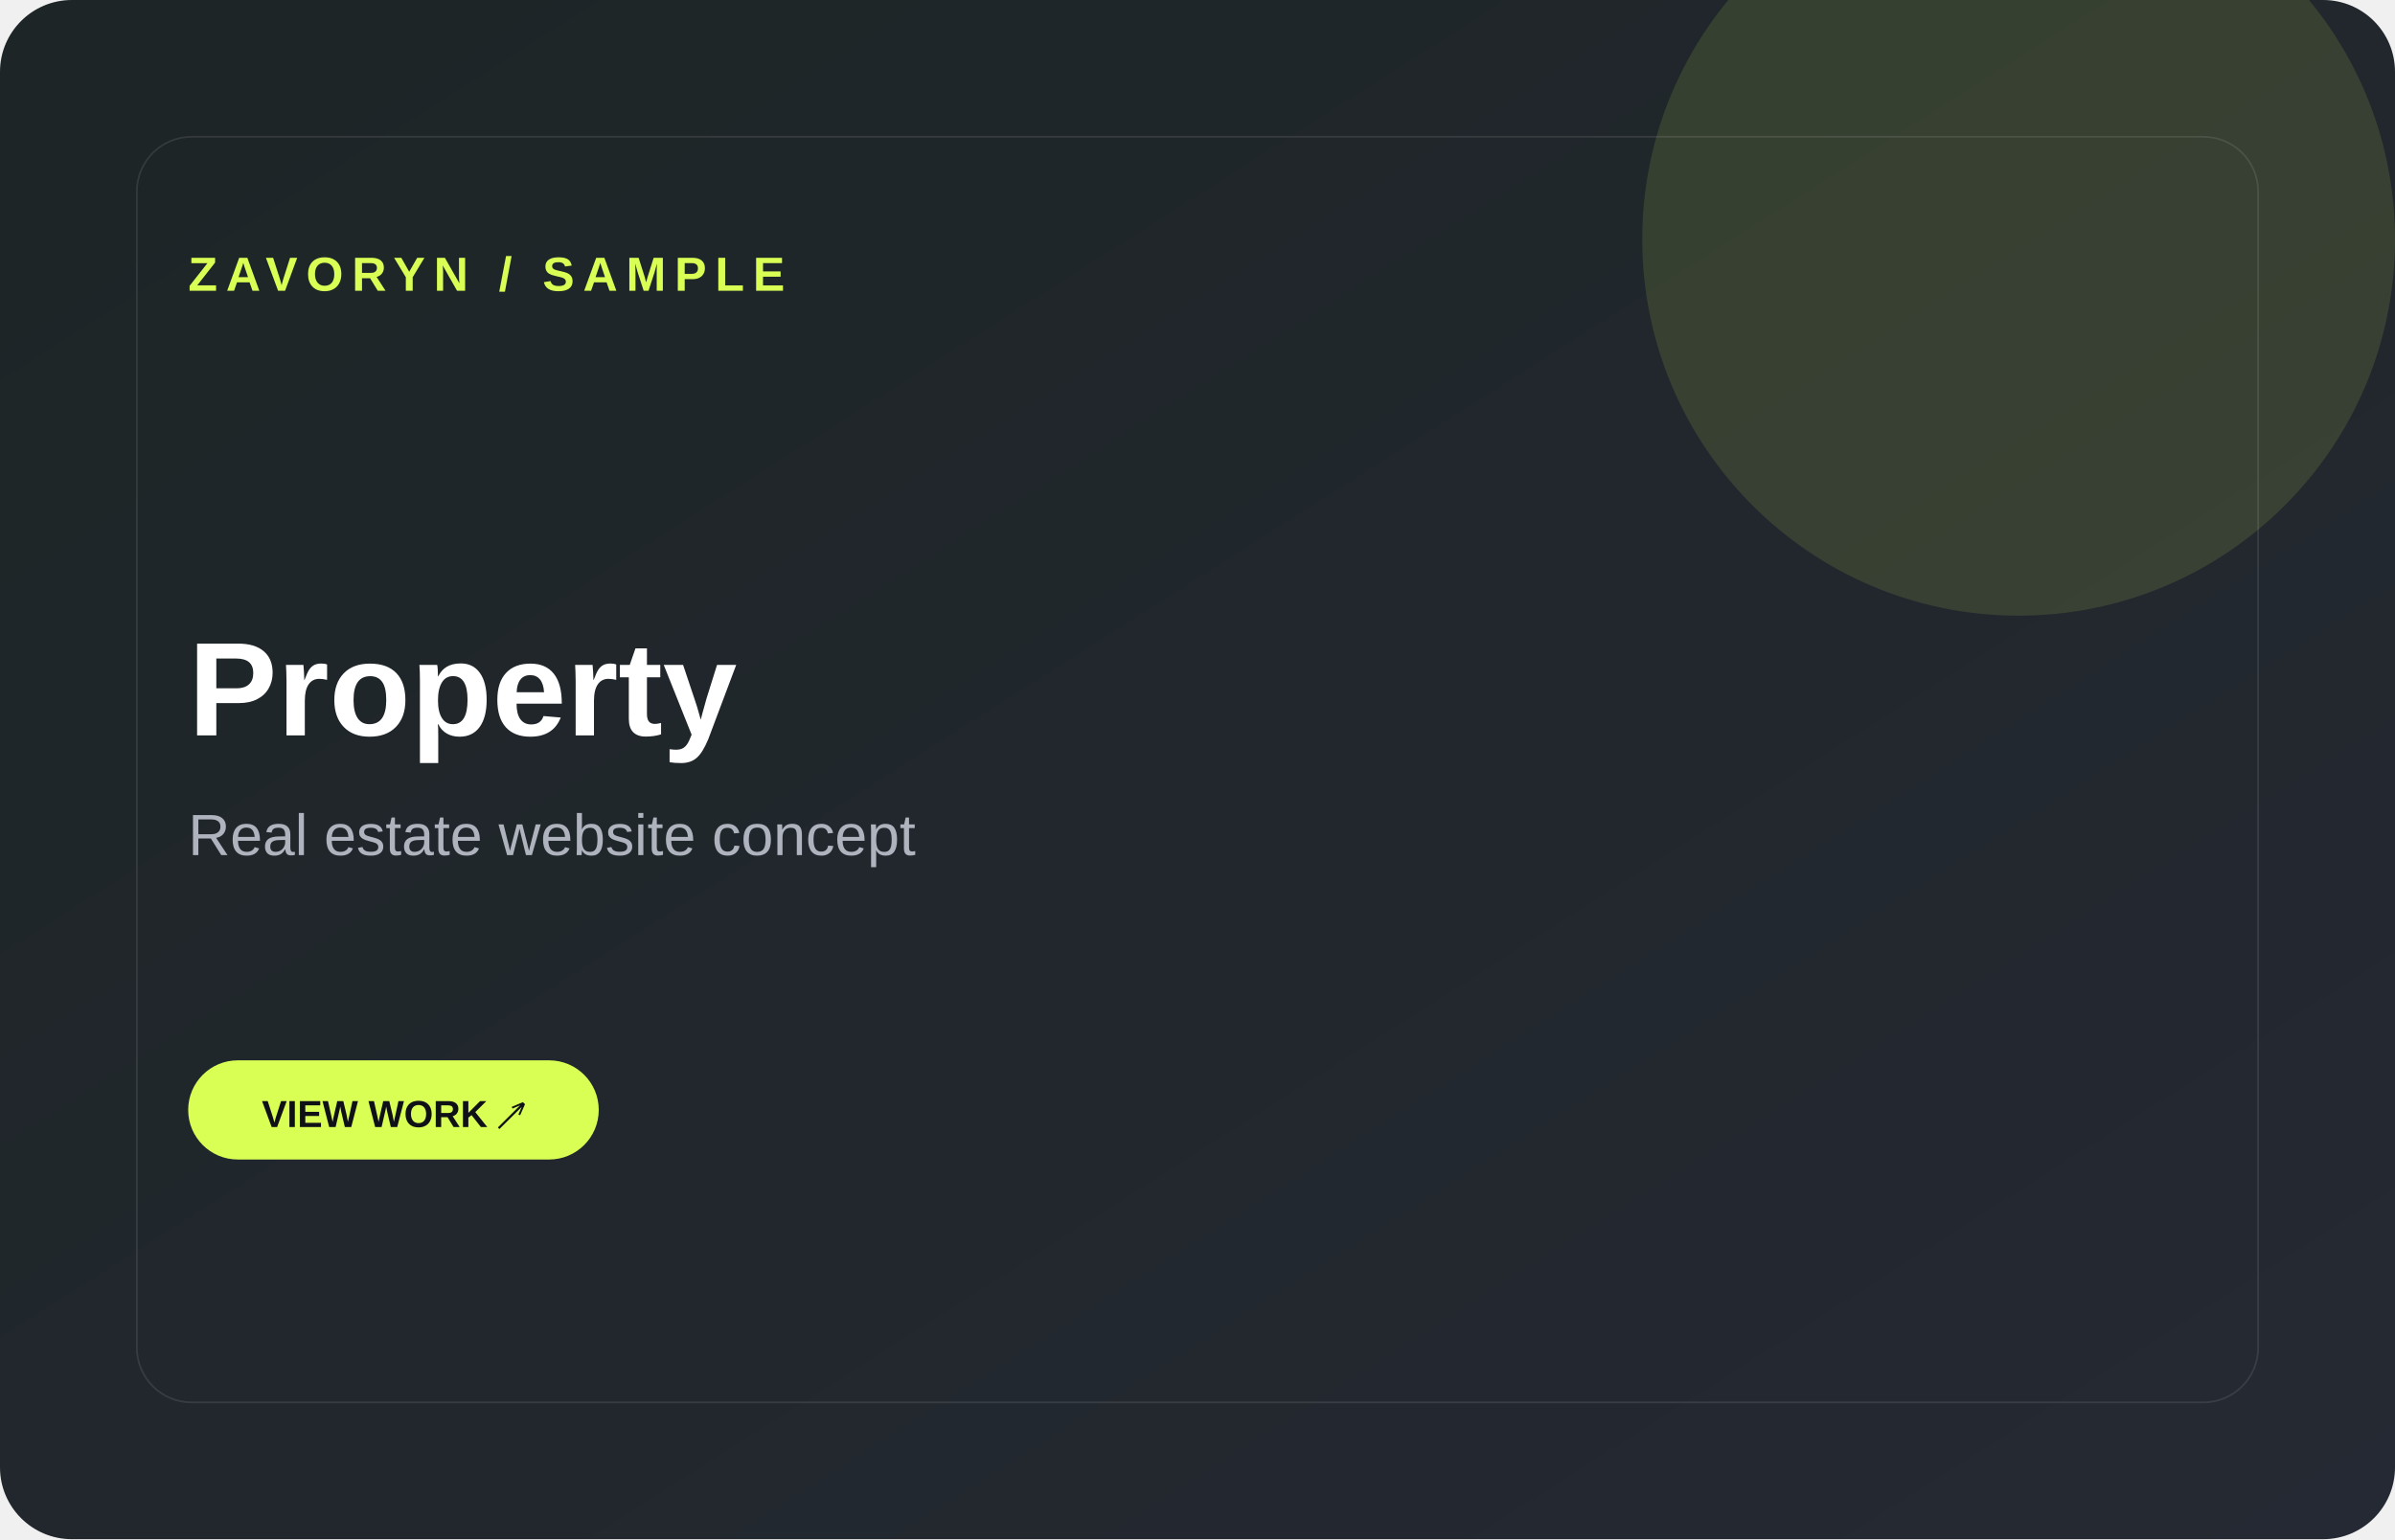
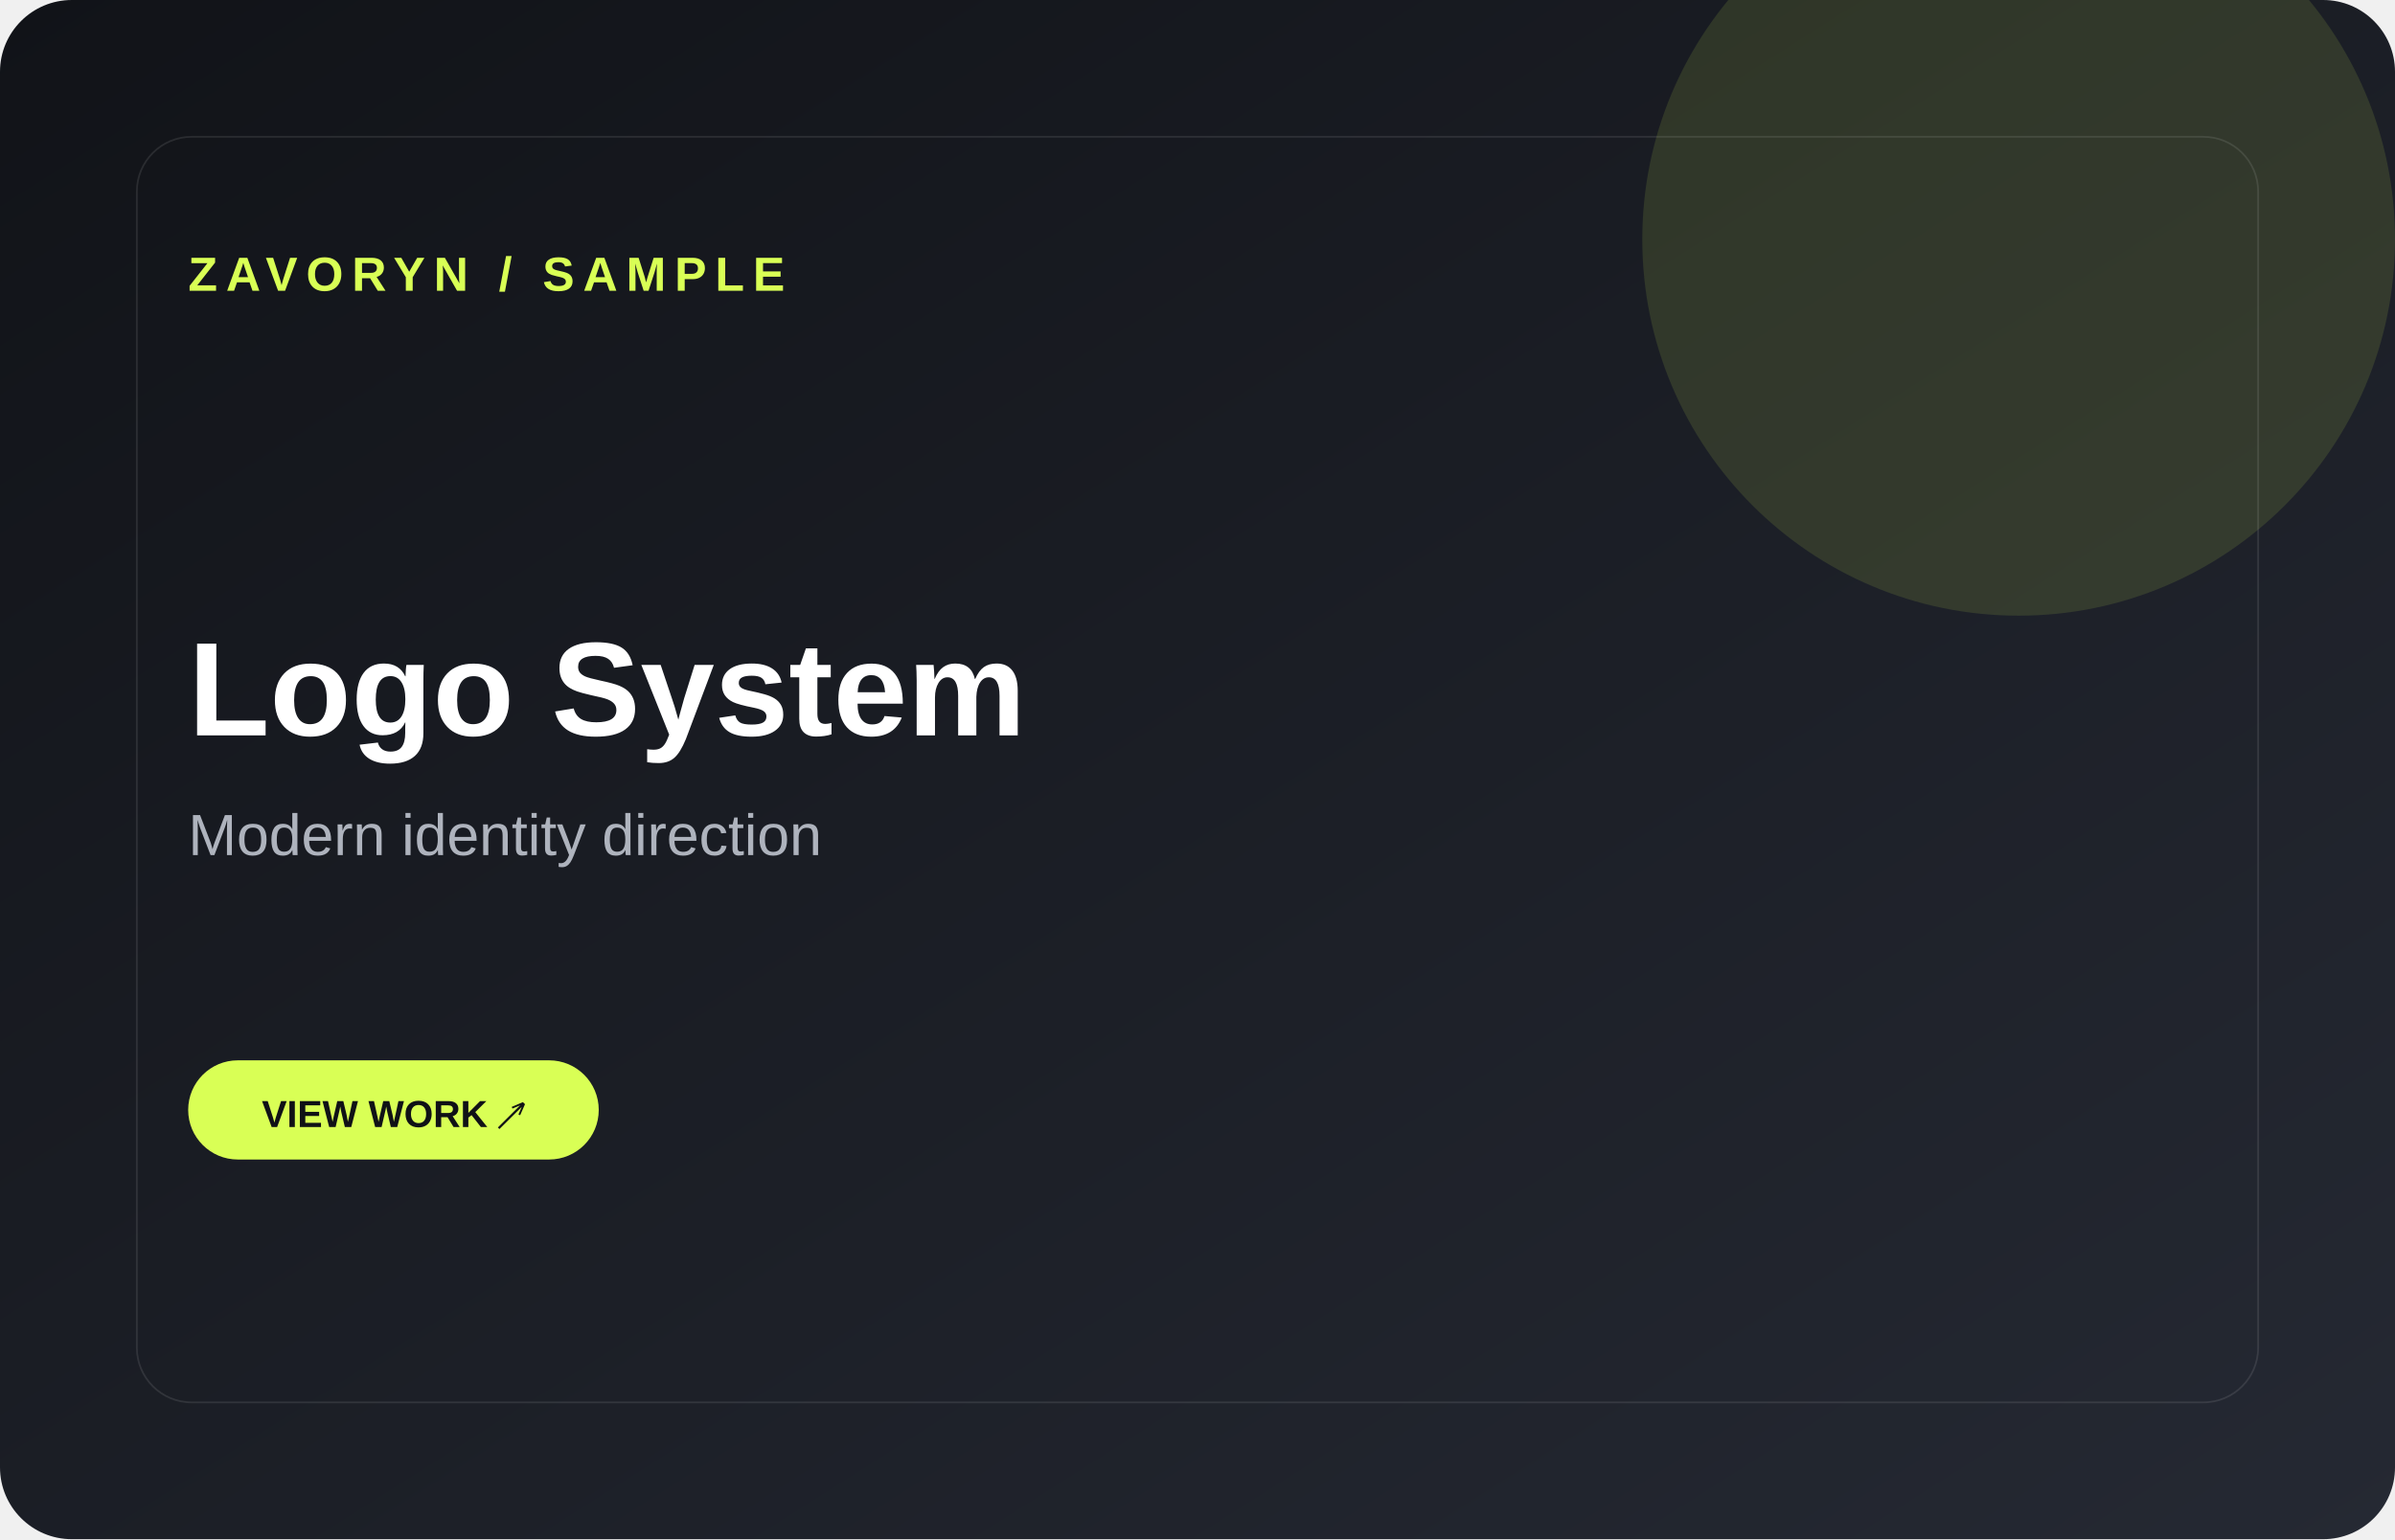
<svg xmlns="http://www.w3.org/2000/svg" width="1400" height="900" viewBox="0 0 1400 900">
  <defs>
    <linearGradient id="g" x1="0" y1="0" x2="1" y2="1">
-       <stop stop-color="#1d2526" />
+       <stop stop-color="#111318" />
      <stop offset="1" stop-color="#252933" />
    </linearGradient>
  </defs>
  <rect width="1400" height="900" rx="42" fill="url(#g)" />
  <circle cx="1180" cy="140" r="220" fill="#d9ff55" opacity=".12" />
  <rect x="80" y="80" width="1240" height="740" rx="32" fill="none" stroke="#ffffff" opacity=".1" />
  <text x="110" y="170" fill="#d9ff55" font-family="Arial" font-size="28" font-weight="700" letter-spacing="5">ZAVORYN / SAMPLE</text>
-   <text x="110" y="430" fill="#fff" font-family="Arial" font-size="78" font-weight="700">Property</text>
-   <text x="110" y="500" fill="#aeb3bd" font-family="Arial" font-size="34">Real estate website concept</text>
+   <text x="110" y="430" fill="#fff" font-family="Arial" font-size="78" font-weight="700">Logo System</text>
+   <text x="110" y="500" fill="#aeb3bd" font-family="Arial" font-size="34">Modern identity direction</text>
  <rect x="110" y="620" width="240" height="58" rx="29" fill="#d9ff55" />
  <text x="230" y="659" text-anchor="middle" fill="#101116" font-family="Arial" font-size="22" font-weight="700">VIEW WORK ↗</text>
</svg>
